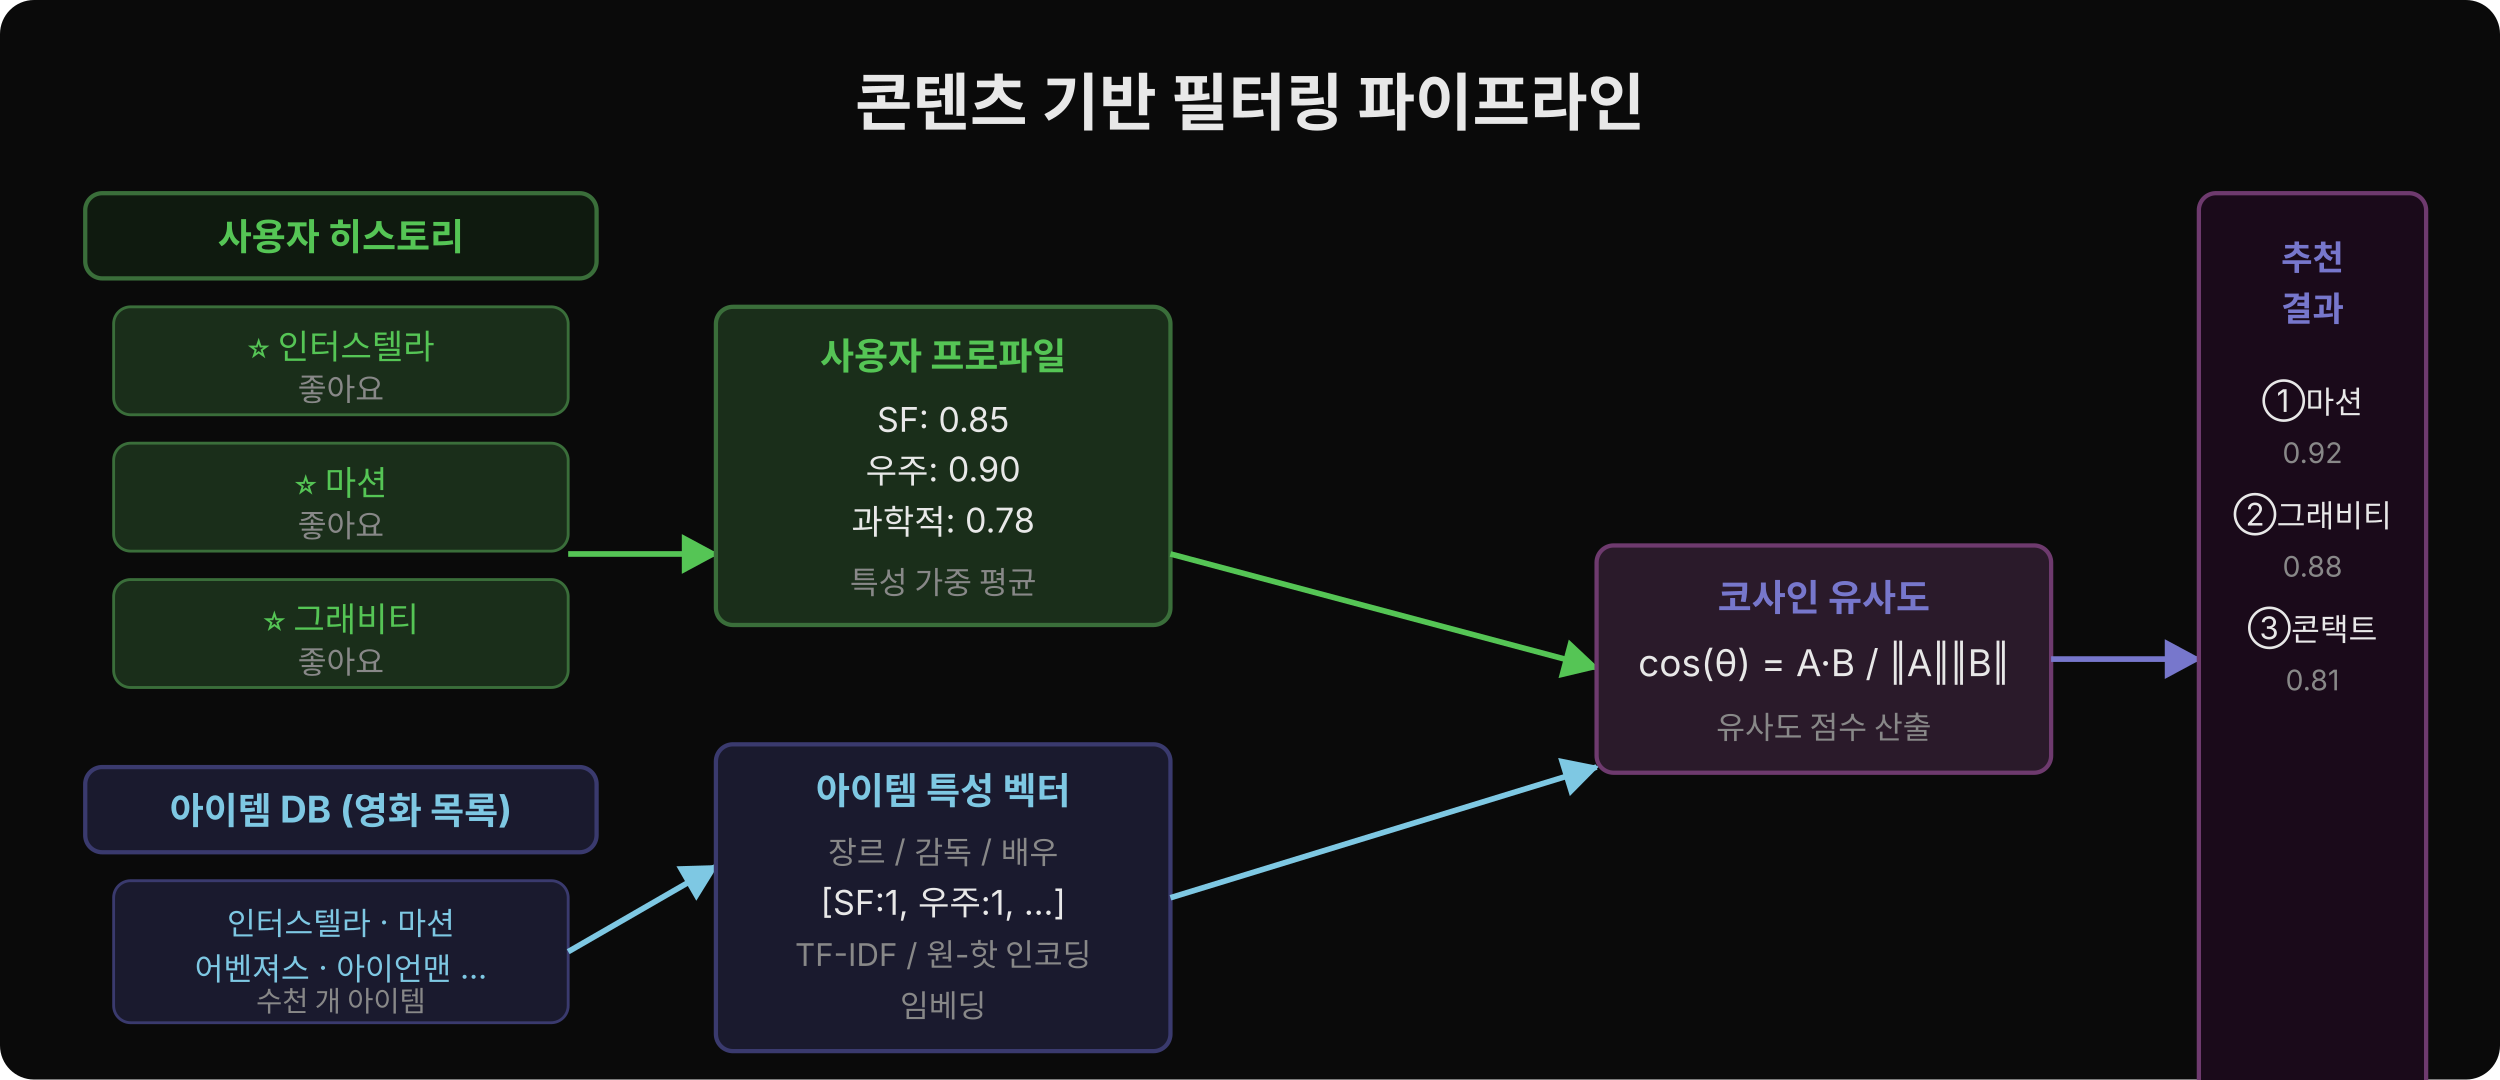
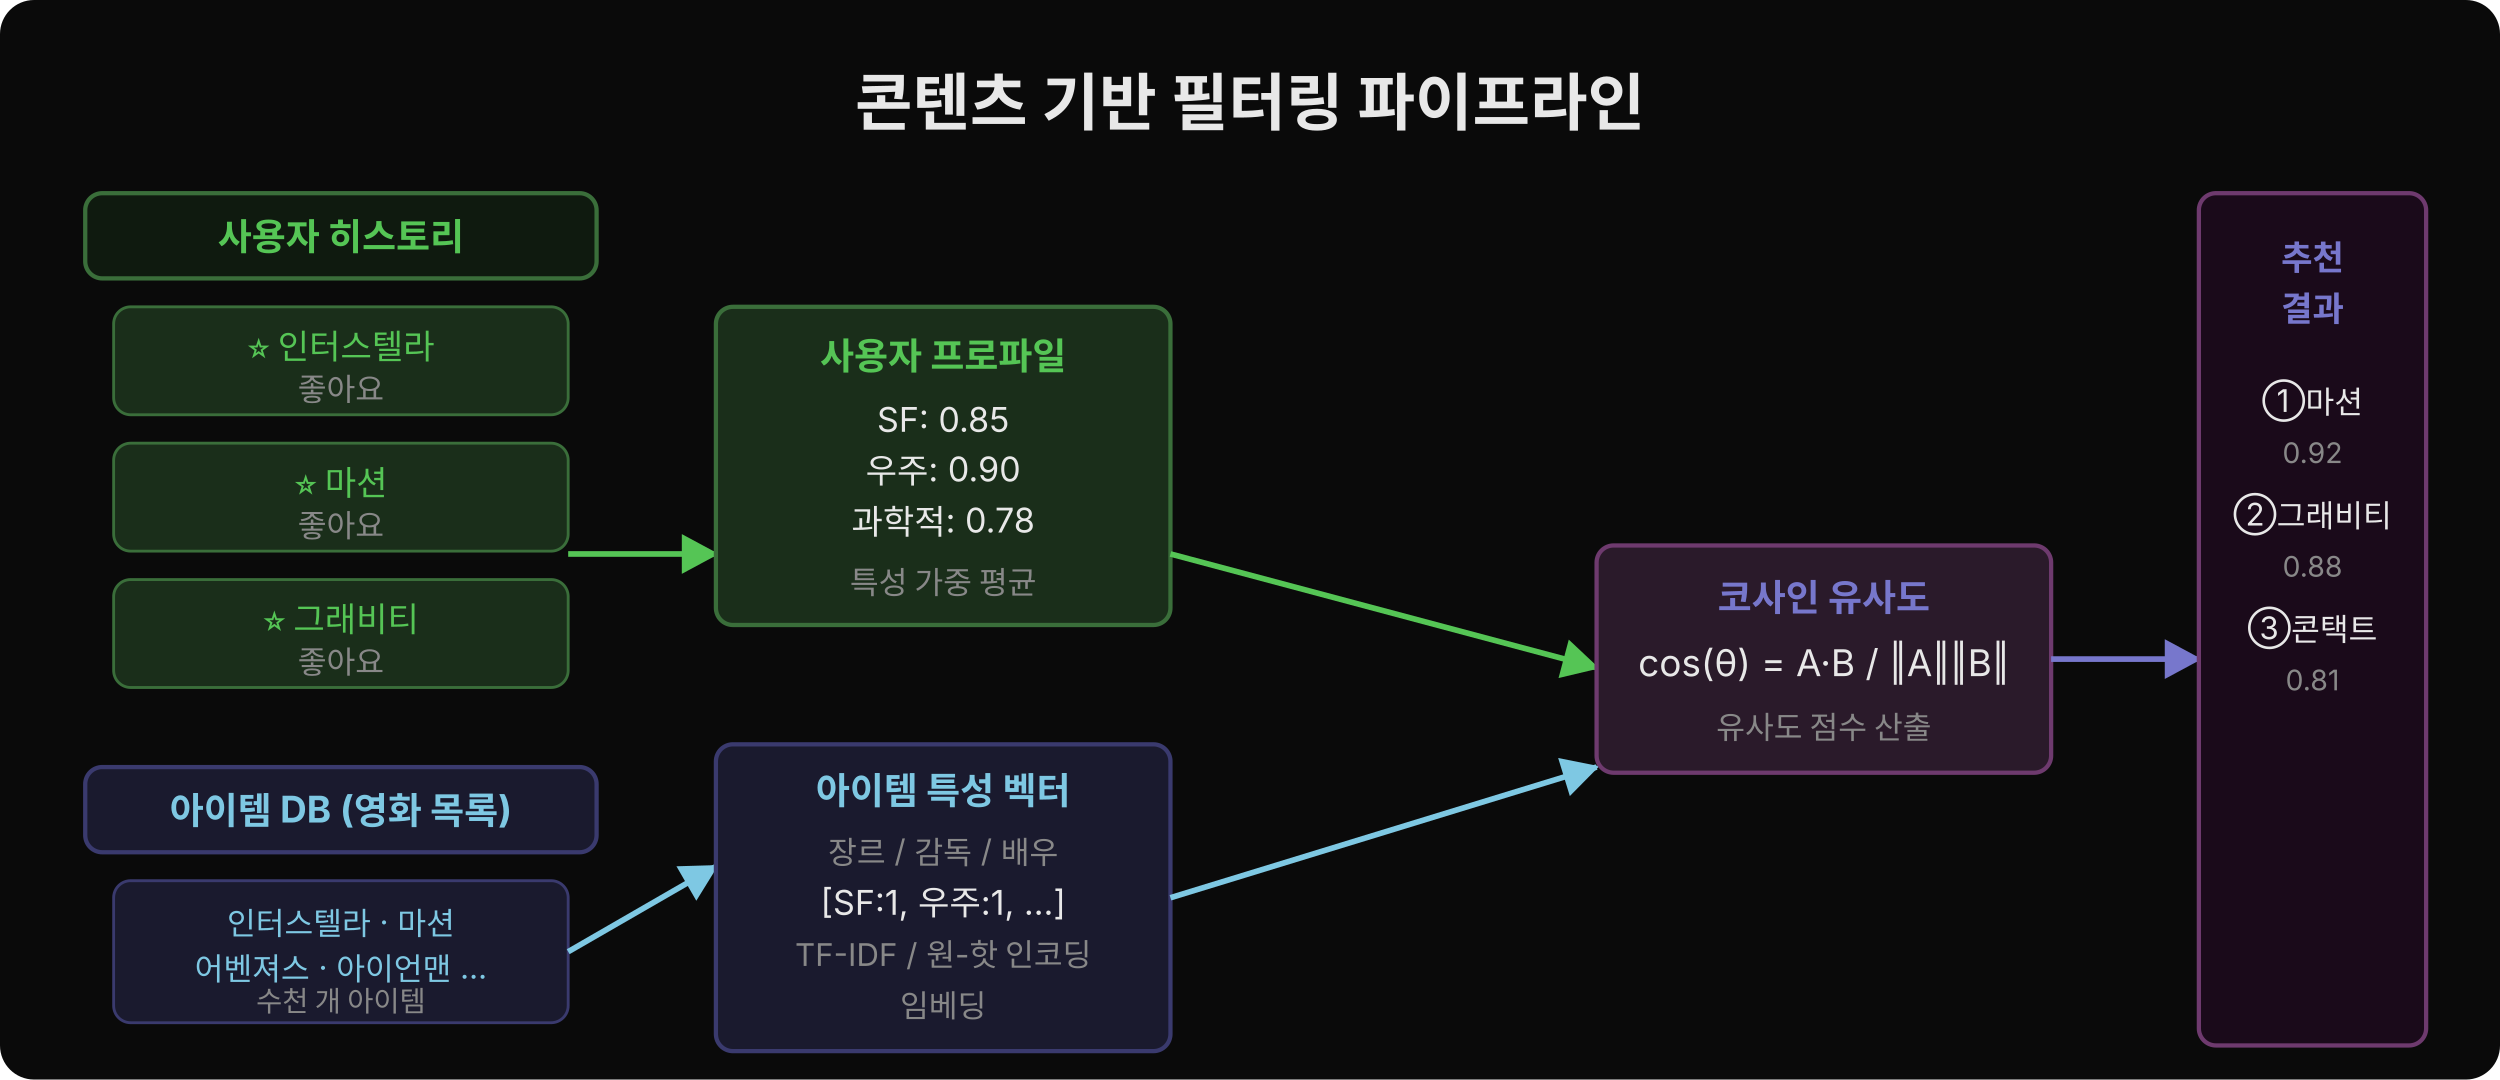
<svg xmlns="http://www.w3.org/2000/svg" width="880" height="380" viewBox="0 0 880 380">
  <defs>
    <marker id="arr" viewBox="0 0 14 14" refX="12" refY="7" markerUnits="userSpaceOnUse" markerWidth="14" markerHeight="14" orient="auto">
      <path d="M 0 0 L 13 7 L 0 14 z" fill="#7ec8e3" />
    </marker>
    <marker id="arr-g" viewBox="0 0 14 14" refX="12" refY="7" markerUnits="userSpaceOnUse" markerWidth="14" markerHeight="14" orient="auto">
      <path d="M 0 0 L 13 7 L 0 14 z" fill="#55c555" />
    </marker>
    <marker id="arr-p" viewBox="0 0 14 14" refX="12" refY="7" markerUnits="userSpaceOnUse" markerWidth="14" markerHeight="14" orient="auto">
      <path d="M 0 0 L 13 7 L 0 14 z" fill="#7777cc" />
    </marker>
  </defs>
  <rect width="880" height="380" fill="#0a0a0a" rx="12" />
  <text x="440" y="44" font-family="'Wanted Sans Variable','Wanted Sans',-apple-system,sans-serif" font-size="22" font-weight="700" fill="#e8e8e8" text-anchor="middle">콘텐츠 기반 필터링 파이프라인</text>
  <rect x="30" y="68" width="180" height="30" rx="6" fill="#0f1a0f" stroke="#3a6e3a" stroke-width="1.5" />
  <text x="120" y="88" font-family="'Wanted Sans Variable','Wanted Sans',-apple-system,sans-serif" font-size="13" font-weight="700" fill="#55c555" text-anchor="middle">사용자 히스토리</text>
  <rect x="40" y="108" width="160" height="38" rx="6" fill="#1a2e1a" stroke="#3a6e3a" stroke-width="1" />
  <text x="120" y="126" font-family="'Wanted Sans Variable','Wanted Sans',-apple-system,sans-serif" font-size="12" fill="#55c555" text-anchor="middle">⭐ 인터스텔라</text>
  <text x="120" y="141" font-family="'Wanted Sans Variable','Wanted Sans',-apple-system,sans-serif" font-size="11" fill="#888" text-anchor="middle">좋아요</text>
  <rect x="40" y="156" width="160" height="38" rx="6" fill="#1a2e1a" stroke="#3a6e3a" stroke-width="1" />
  <text x="120" y="174" font-family="'Wanted Sans Variable','Wanted Sans',-apple-system,sans-serif" font-size="12" fill="#55c555" text-anchor="middle">⭐ 마션</text>
  <text x="120" y="189" font-family="'Wanted Sans Variable','Wanted Sans',-apple-system,sans-serif" font-size="11" fill="#888" text-anchor="middle">좋아요</text>
  <rect x="40" y="204" width="160" height="38" rx="6" fill="#1a2e1a" stroke="#3a6e3a" stroke-width="1" />
  <text x="120" y="222" font-family="'Wanted Sans Variable','Wanted Sans',-apple-system,sans-serif" font-size="12" fill="#55c555" text-anchor="middle">⭐ 그래비티</text>
  <text x="120" y="237" font-family="'Wanted Sans Variable','Wanted Sans',-apple-system,sans-serif" font-size="11" fill="#888" text-anchor="middle">좋아요</text>
  <line x1="200" y1="195" x2="252" y2="195" stroke="#55c555" stroke-width="2" marker-end="url(#arr-g)" />
  <rect x="252" y="108" width="160" height="112" rx="6" fill="#1a2e1a" stroke="#3a6e3a" stroke-width="1.5" />
  <text x="332" y="130" font-family="'Wanted Sans Variable','Wanted Sans',-apple-system,sans-serif" font-size="13" font-weight="700" fill="#55c555" text-anchor="middle">사용자 프로파일</text>
  <text x="332" y="152" font-family="'Wanted Sans Variable','Wanted Sans',-apple-system,sans-serif" font-size="12" fill="#e8e8e8" text-anchor="middle">SF: 0.85</text>
  <text x="332" y="170" font-family="'Wanted Sans Variable','Wanted Sans',-apple-system,sans-serif" font-size="12" fill="#e8e8e8" text-anchor="middle">우주: 0.90</text>
  <text x="332" y="188" font-family="'Wanted Sans Variable','Wanted Sans',-apple-system,sans-serif" font-size="12" fill="#e8e8e8" text-anchor="middle">과학적: 0.78</text>
  <text x="332" y="209" font-family="'Wanted Sans Variable','Wanted Sans',-apple-system,sans-serif" font-size="11" fill="#888" text-anchor="middle">특성 가중 평균</text>
  <line x1="412" y1="195" x2="562" y2="235" stroke="#55c555" stroke-width="2" marker-end="url(#arr-g)" />
  <rect x="30" y="270" width="180" height="30" rx="6" fill="#1a1a2e" stroke="#3a3a6e" stroke-width="1.5" />
  <text x="120" y="290" font-family="'Wanted Sans Variable','Wanted Sans',-apple-system,sans-serif" font-size="13" font-weight="700" fill="#7ec8e3" text-anchor="middle">아이템 DB (영화 목록)</text>
  <rect x="40" y="310" width="160" height="50" rx="6" fill="#1a1a2e" stroke="#3a3a6e" stroke-width="1" />
  <text x="120" y="329" font-family="'Wanted Sans Variable','Wanted Sans',-apple-system,sans-serif" font-size="11" fill="#7ec8e3" text-anchor="middle">인터스텔라 · 마션</text>
  <text x="120" y="345" font-family="'Wanted Sans Variable','Wanted Sans',-apple-system,sans-serif" font-size="11" fill="#7ec8e3" text-anchor="middle">어벤져스 · 아이언맨 …</text>
  <text x="120" y="356" font-family="'Wanted Sans Variable','Wanted Sans',-apple-system,sans-serif" font-size="10" fill="#888" text-anchor="middle">수천 개 아이템</text>
  <line x1="200" y1="335" x2="252" y2="305" stroke="#7ec8e3" stroke-width="2" marker-end="url(#arr)" />
  <rect x="252" y="262" width="160" height="108" rx="6" fill="#1a1a2e" stroke="#3a3a6e" stroke-width="1.5" />
  <text x="332" y="283" font-family="'Wanted Sans Variable','Wanted Sans',-apple-system,sans-serif" font-size="13" font-weight="700" fill="#7ec8e3" text-anchor="middle">아이템 특성 벡터</text>
  <text x="332" y="304" font-family="'Wanted Sans Variable','Wanted Sans',-apple-system,sans-serif" font-size="11" fill="#888" text-anchor="middle">장르 / 감독 / 배우</text>
  <text x="332" y="322" font-family="'Wanted Sans Variable','Wanted Sans',-apple-system,sans-serif" font-size="12" fill="#e8e8e8" text-anchor="middle">[SF:1, 우주:1, …]</text>
  <text x="332" y="340" font-family="'Wanted Sans Variable','Wanted Sans',-apple-system,sans-serif" font-size="11" fill="#888" text-anchor="middle">TF-IDF / 원-핫 인코딩</text>
  <text x="332" y="358" font-family="'Wanted Sans Variable','Wanted Sans',-apple-system,sans-serif" font-size="11" fill="#888" text-anchor="middle">임베딩</text>
  <line x1="412" y1="316" x2="562" y2="270" stroke="#7ec8e3" stroke-width="2" marker-end="url(#arr)" />
  <rect x="562" y="192" width="160" height="80" rx="6" fill="#2a1a2a" stroke="#6e3a6e" stroke-width="1.5" />
  <text x="642" y="215" font-family="'Wanted Sans Variable','Wanted Sans',-apple-system,sans-serif" font-size="13" font-weight="700" fill="#7777cc" text-anchor="middle">코사인 유사도</text>
  <text x="642" y="238" font-family="'Wanted Sans Variable','Wanted Sans',-apple-system,sans-serif" font-size="13" fill="#e8e8e8" text-anchor="middle">cos(θ) = A·B / ‖A‖‖B‖</text>
  <text x="642" y="260" font-family="'Wanted Sans Variable','Wanted Sans',-apple-system,sans-serif" font-size="11" fill="#888" text-anchor="middle">유사도 점수 산출</text>
  <line x1="722" y1="232" x2="774" y2="232" stroke="#7777cc" stroke-width="2" marker-end="url(#arr-p)" />
-   <rect x="774" y="68" width="80" height="328" rx="6" fill="#1a0a1a" stroke="#6e3a6e" stroke-width="1.5" />
+   <rect x="774" y="68" width="80" height="300" rx="6" fill="#1a0a1a" stroke="#6e3a6e" stroke-width="1.5" />
  <text x="814" y="95" font-family="'Wanted Sans Variable','Wanted Sans',-apple-system,sans-serif" font-size="12" font-weight="700" fill="#7777cc" text-anchor="middle">추천</text>
  <text x="814" y="113" font-family="'Wanted Sans Variable','Wanted Sans',-apple-system,sans-serif" font-size="12" font-weight="700" fill="#7777cc" text-anchor="middle">결과</text>
  <text x="814" y="145" font-family="'Wanted Sans Variable','Wanted Sans',-apple-system,sans-serif" font-size="11" fill="#e8e8e8" text-anchor="middle">①마션</text>
  <text x="814" y="163" font-family="'Wanted Sans Variable','Wanted Sans',-apple-system,sans-serif" font-size="10" fill="#888" text-anchor="middle">0.92</text>
  <text x="814" y="185" font-family="'Wanted Sans Variable','Wanted Sans',-apple-system,sans-serif" font-size="11" fill="#e8e8e8" text-anchor="middle">②그래비티</text>
  <text x="814" y="203" font-family="'Wanted Sans Variable','Wanted Sans',-apple-system,sans-serif" font-size="10" fill="#888" text-anchor="middle">0.88</text>
  <text x="814" y="225" font-family="'Wanted Sans Variable','Wanted Sans',-apple-system,sans-serif" font-size="11" fill="#e8e8e8" text-anchor="middle">③콘택트</text>
  <text x="814" y="243" font-family="'Wanted Sans Variable','Wanted Sans',-apple-system,sans-serif" font-size="10" fill="#888" text-anchor="middle">0.81</text>
</svg>
